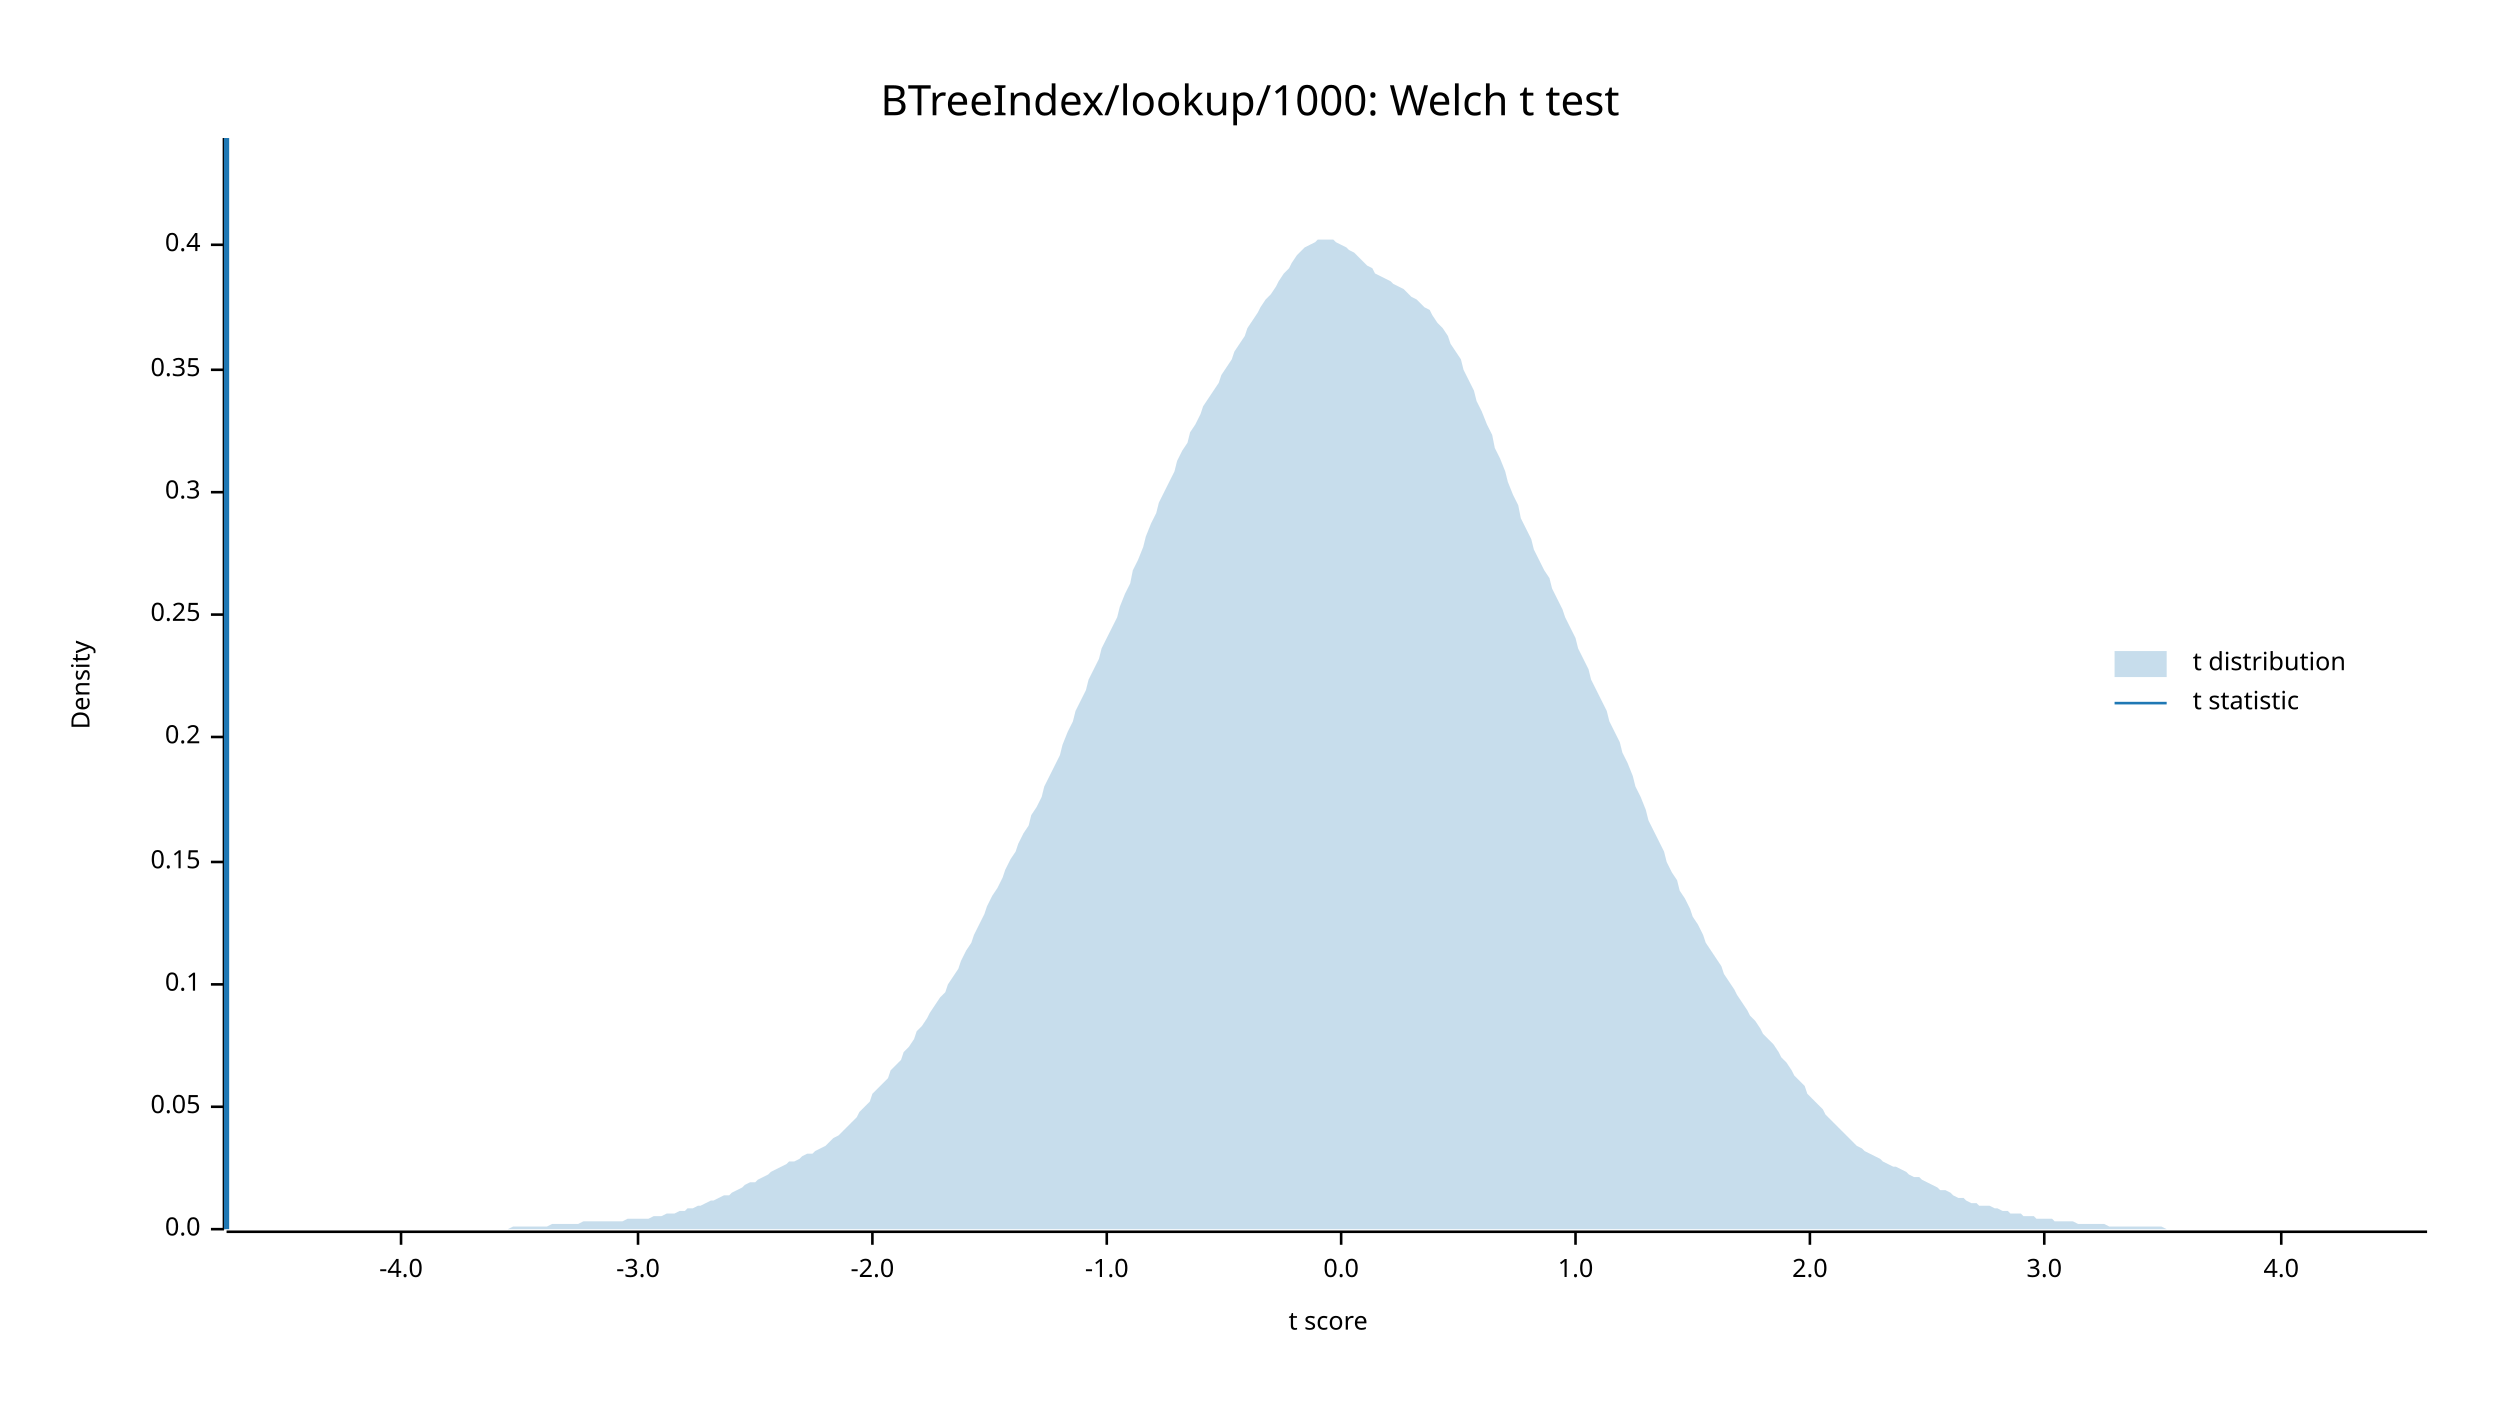
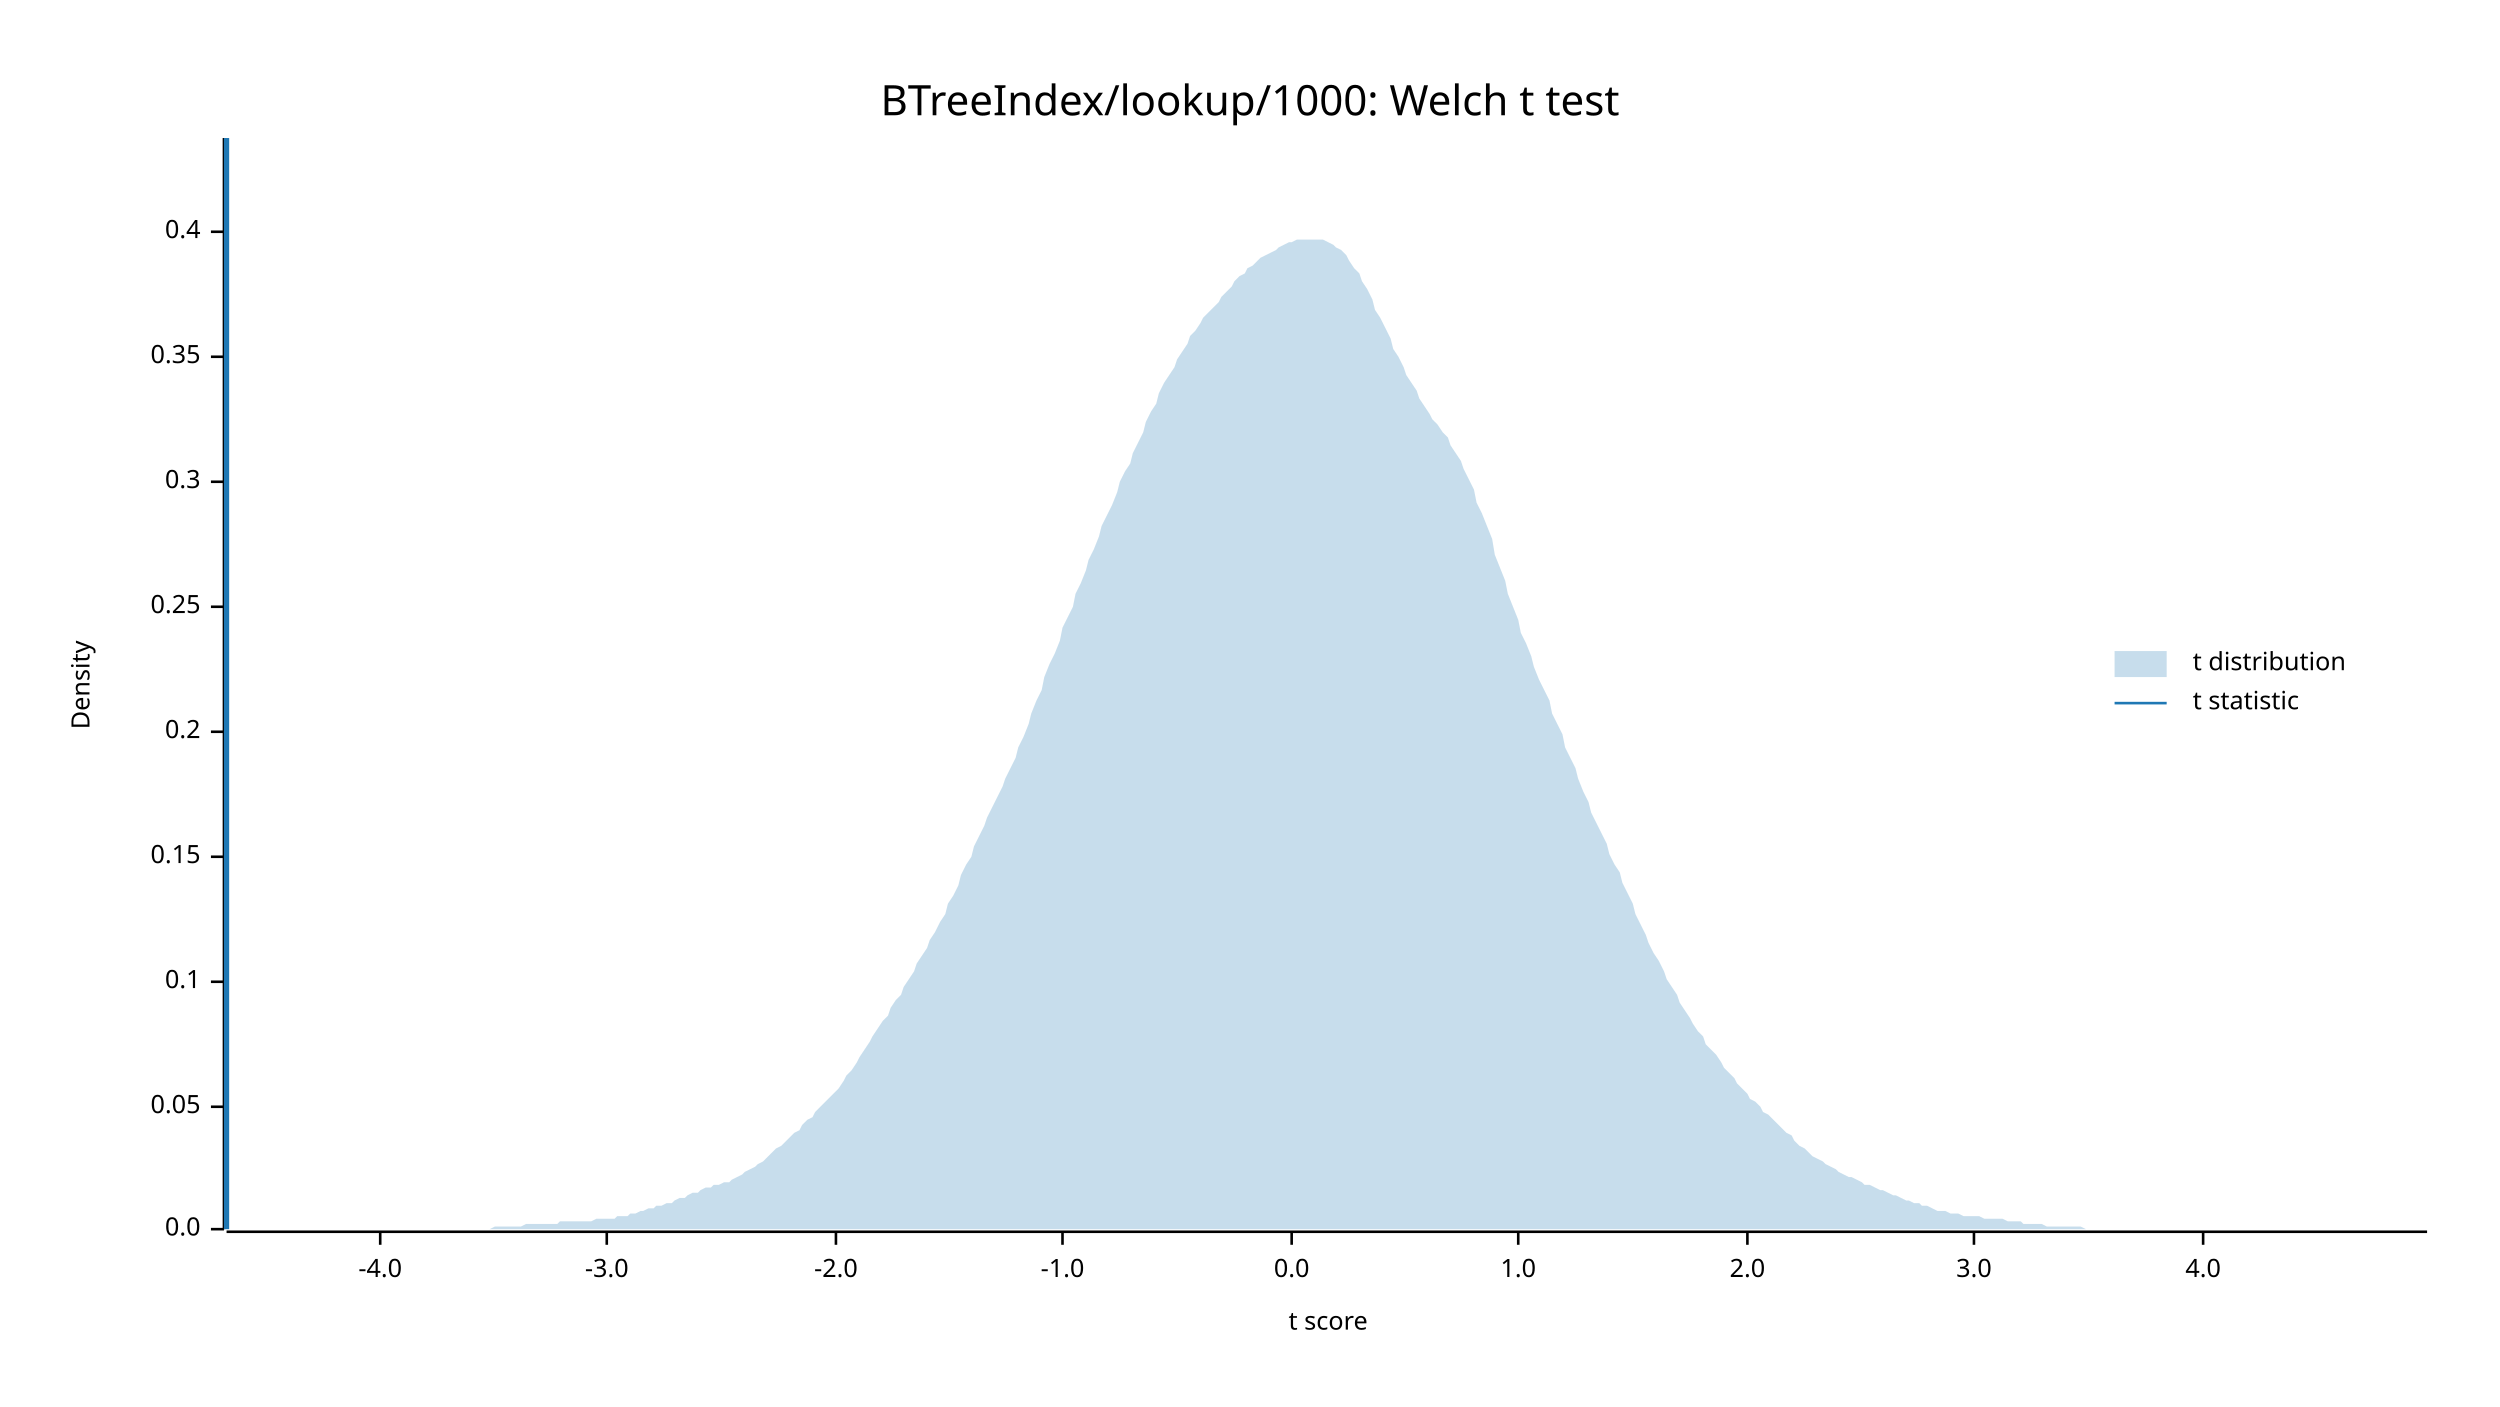
<svg xmlns="http://www.w3.org/2000/svg" width="960" height="540" viewBox="0 0 960 540">
  <text x="480" y="32" dy="0.76em" text-anchor="middle" font-family="sans-serif" font-size="16.129" opacity="1" fill="#000000">
BTreeIndex/lookup/1000: Welch t test
</text>
  <text x="27" y="263" dy="0.76em" text-anchor="middle" font-family="sans-serif" font-size="9.677" opacity="1" fill="#000000" transform="rotate(270, 27, 263)">
Density
</text>
  <text x="510" y="513" dy="-0.5ex" text-anchor="middle" font-family="sans-serif" font-size="9.677" opacity="1" fill="#000000">
t score
</text>
  <polyline fill="none" opacity="1" stroke="#000000" stroke-width="1" points="86,53 86,472 " />
  <text x="77" y="472" dy="0.5ex" text-anchor="end" font-family="sans-serif" font-size="9.677" opacity="1" fill="#000000">
0.0
</text>
  <polyline fill="none" opacity="1" stroke="#000000" stroke-width="1" points="81,472 86,472 " />
  <text x="77" y="425" dy="0.5ex" text-anchor="end" font-family="sans-serif" font-size="9.677" opacity="1" fill="#000000">
0.05
</text>
  <polyline fill="none" opacity="1" stroke="#000000" stroke-width="1" points="81,425 86,425 " />
-   <text x="77" y="378" dy="0.5ex" text-anchor="end" font-family="sans-serif" font-size="9.677" opacity="1" fill="#000000">
+   <text x="77" y="377" dy="0.5ex" text-anchor="end" font-family="sans-serif" font-size="9.677" opacity="1" fill="#000000">
0.1
</text>
-   <polyline fill="none" opacity="1" stroke="#000000" stroke-width="1" points="81,378 86,378 " />
-   <text x="77" y="331" dy="0.5ex" text-anchor="end" font-family="sans-serif" font-size="9.677" opacity="1" fill="#000000">
+   <polyline fill="none" opacity="1" stroke="#000000" stroke-width="1" points="81,377 86,377 " />
+   <text x="77" y="329" dy="0.5ex" text-anchor="end" font-family="sans-serif" font-size="9.677" opacity="1" fill="#000000">
0.15
</text>
-   <polyline fill="none" opacity="1" stroke="#000000" stroke-width="1" points="81,331 86,331 " />
-   <text x="77" y="283" dy="0.5ex" text-anchor="end" font-family="sans-serif" font-size="9.677" opacity="1" fill="#000000">
+   <polyline fill="none" opacity="1" stroke="#000000" stroke-width="1" points="81,329 86,329 " />
+   <text x="77" y="281" dy="0.5ex" text-anchor="end" font-family="sans-serif" font-size="9.677" opacity="1" fill="#000000">
0.2
</text>
-   <polyline fill="none" opacity="1" stroke="#000000" stroke-width="1" points="81,283 86,283 " />
-   <text x="77" y="236" dy="0.5ex" text-anchor="end" font-family="sans-serif" font-size="9.677" opacity="1" fill="#000000">
+   <polyline fill="none" opacity="1" stroke="#000000" stroke-width="1" points="81,281 86,281 " />
+   <text x="77" y="233" dy="0.5ex" text-anchor="end" font-family="sans-serif" font-size="9.677" opacity="1" fill="#000000">
0.25
</text>
-   <polyline fill="none" opacity="1" stroke="#000000" stroke-width="1" points="81,236 86,236 " />
-   <text x="77" y="189" dy="0.5ex" text-anchor="end" font-family="sans-serif" font-size="9.677" opacity="1" fill="#000000">
+   <polyline fill="none" opacity="1" stroke="#000000" stroke-width="1" points="81,233 86,233 " />
+   <text x="77" y="185" dy="0.5ex" text-anchor="end" font-family="sans-serif" font-size="9.677" opacity="1" fill="#000000">
0.3
</text>
-   <polyline fill="none" opacity="1" stroke="#000000" stroke-width="1" points="81,189 86,189 " />
-   <text x="77" y="142" dy="0.5ex" text-anchor="end" font-family="sans-serif" font-size="9.677" opacity="1" fill="#000000">
+   <polyline fill="none" opacity="1" stroke="#000000" stroke-width="1" points="81,185 86,185 " />
+   <text x="77" y="137" dy="0.5ex" text-anchor="end" font-family="sans-serif" font-size="9.677" opacity="1" fill="#000000">
0.35
</text>
-   <polyline fill="none" opacity="1" stroke="#000000" stroke-width="1" points="81,142 86,142 " />
-   <text x="77" y="94" dy="0.5ex" text-anchor="end" font-family="sans-serif" font-size="9.677" opacity="1" fill="#000000">
+   <polyline fill="none" opacity="1" stroke="#000000" stroke-width="1" points="81,137 86,137 " />
+   <text x="77" y="89" dy="0.5ex" text-anchor="end" font-family="sans-serif" font-size="9.677" opacity="1" fill="#000000">
0.4
</text>
-   <polyline fill="none" opacity="1" stroke="#000000" stroke-width="1" points="81,94 86,94 " />
+   <polyline fill="none" opacity="1" stroke="#000000" stroke-width="1" points="81,89 86,89 " />
  <polyline fill="none" opacity="1" stroke="#000000" stroke-width="1" points="87,473 932,473 " />
-   <text x="154" y="483" dy="0.76em" text-anchor="middle" font-family="sans-serif" font-size="9.677" opacity="1" fill="#000000">
+   <text x="146" y="483" dy="0.76em" text-anchor="middle" font-family="sans-serif" font-size="9.677" opacity="1" fill="#000000">
-4.0
</text>
-   <polyline fill="none" opacity="1" stroke="#000000" stroke-width="1" points="154,473 154,478 " />
-   <text x="245" y="483" dy="0.76em" text-anchor="middle" font-family="sans-serif" font-size="9.677" opacity="1" fill="#000000">
+   <polyline fill="none" opacity="1" stroke="#000000" stroke-width="1" points="146,473 146,478 " />
+   <text x="233" y="483" dy="0.76em" text-anchor="middle" font-family="sans-serif" font-size="9.677" opacity="1" fill="#000000">
-3.0
</text>
-   <polyline fill="none" opacity="1" stroke="#000000" stroke-width="1" points="245,473 245,478 " />
-   <text x="335" y="483" dy="0.76em" text-anchor="middle" font-family="sans-serif" font-size="9.677" opacity="1" fill="#000000">
+   <polyline fill="none" opacity="1" stroke="#000000" stroke-width="1" points="233,473 233,478 " />
+   <text x="321" y="483" dy="0.76em" text-anchor="middle" font-family="sans-serif" font-size="9.677" opacity="1" fill="#000000">
-2.0
</text>
-   <polyline fill="none" opacity="1" stroke="#000000" stroke-width="1" points="335,473 335,478 " />
-   <text x="425" y="483" dy="0.76em" text-anchor="middle" font-family="sans-serif" font-size="9.677" opacity="1" fill="#000000">
+   <polyline fill="none" opacity="1" stroke="#000000" stroke-width="1" points="321,473 321,478 " />
+   <text x="408" y="483" dy="0.76em" text-anchor="middle" font-family="sans-serif" font-size="9.677" opacity="1" fill="#000000">
-1.0
</text>
-   <polyline fill="none" opacity="1" stroke="#000000" stroke-width="1" points="425,473 425,478 " />
-   <text x="515" y="483" dy="0.76em" text-anchor="middle" font-family="sans-serif" font-size="9.677" opacity="1" fill="#000000">
+   <polyline fill="none" opacity="1" stroke="#000000" stroke-width="1" points="408,473 408,478 " />
+   <text x="496" y="483" dy="0.76em" text-anchor="middle" font-family="sans-serif" font-size="9.677" opacity="1" fill="#000000">
0.0
</text>
-   <polyline fill="none" opacity="1" stroke="#000000" stroke-width="1" points="515,473 515,478 " />
-   <text x="605" y="483" dy="0.76em" text-anchor="middle" font-family="sans-serif" font-size="9.677" opacity="1" fill="#000000">
+   <polyline fill="none" opacity="1" stroke="#000000" stroke-width="1" points="496,473 496,478 " />
+   <text x="583" y="483" dy="0.76em" text-anchor="middle" font-family="sans-serif" font-size="9.677" opacity="1" fill="#000000">
1.0
</text>
-   <polyline fill="none" opacity="1" stroke="#000000" stroke-width="1" points="605,473 605,478 " />
-   <text x="695" y="483" dy="0.76em" text-anchor="middle" font-family="sans-serif" font-size="9.677" opacity="1" fill="#000000">
+   <polyline fill="none" opacity="1" stroke="#000000" stroke-width="1" points="583,473 583,478 " />
+   <text x="671" y="483" dy="0.76em" text-anchor="middle" font-family="sans-serif" font-size="9.677" opacity="1" fill="#000000">
2.0
</text>
-   <polyline fill="none" opacity="1" stroke="#000000" stroke-width="1" points="695,473 695,478 " />
-   <text x="785" y="483" dy="0.76em" text-anchor="middle" font-family="sans-serif" font-size="9.677" opacity="1" fill="#000000">
+   <polyline fill="none" opacity="1" stroke="#000000" stroke-width="1" points="671,473 671,478 " />
+   <text x="758" y="483" dy="0.76em" text-anchor="middle" font-family="sans-serif" font-size="9.677" opacity="1" fill="#000000">
3.0
</text>
-   <polyline fill="none" opacity="1" stroke="#000000" stroke-width="1" points="785,473 785,478 " />
-   <text x="876" y="483" dy="0.76em" text-anchor="middle" font-family="sans-serif" font-size="9.677" opacity="1" fill="#000000">
+   <polyline fill="none" opacity="1" stroke="#000000" stroke-width="1" points="758,473 758,478 " />
+   <text x="846" y="483" dy="0.76em" text-anchor="middle" font-family="sans-serif" font-size="9.677" opacity="1" fill="#000000">
4.0
</text>
-   <polyline fill="none" opacity="1" stroke="#000000" stroke-width="1" points="876,473 876,478 " />
-   <polygon opacity="0.25" fill="#1F78B4" points="87,472 88,472 90,472 92,472 93,472 95,472 97,472 98,472 100,472 102,472 103,472 105,472 107,472 109,472 110,472 112,472 114,472 115,472 117,472 119,472 120,472 122,472 124,472 125,472 127,472 129,472 131,472 132,472 134,472 136,472 137,472 139,472 141,472 142,472 144,472 146,472 147,472 149,472 151,472 153,472 154,472 156,472 158,472 159,472 161,472 163,472 164,472 166,472 168,472 169,472 171,472 173,472 175,472 176,472 178,472 180,472 181,472 183,472 185,472 186,472 188,472 190,472 191,472 193,472 195,472 197,471 198,471 200,471 202,471 203,471 205,471 207,471 208,471 210,471 212,470 214,470 215,470 217,470 219,470 220,470 222,470 224,469 225,469 227,469 229,469 230,469 232,469 234,469 236,469 237,469 239,469 241,468 242,468 244,468 246,468 247,468 249,468 251,467 252,467 254,467 256,466 258,466 259,466 261,465 263,465 264,464 266,464 268,463 269,463 271,462 273,461 274,461 276,460 278,459 280,459 281,458 283,457 285,456 286,455 288,454 290,454 291,453 293,452 295,451 296,450 298,449 300,448 302,447 303,446 305,446 307,445 308,444 310,443 312,443 313,442 315,441 317,440 318,439 320,437 322,436 324,434 325,433 327,431 329,429 330,427 332,425 334,423 335,420 337,418 339,416 341,414 342,411 344,409 346,407 347,404 349,402 351,399 352,396 354,394 356,391 357,389 359,386 361,383 363,381 364,378 366,375 368,372 369,369 371,365 373,362 374,359 376,355 378,351 379,348 381,344 383,341 385,337 386,334 388,330 390,327 391,324 393,320 395,317 396,313 398,310 400,306 401,302 403,298 405,294 407,290 408,286 410,281 412,277 413,273 415,269 417,265 418,261 420,257 422,253 423,249 425,245 427,241 429,237 430,233 432,228 434,224 435,219 437,215 439,210 440,206 442,201 444,197 445,193 447,189 449,185 451,181 452,177 454,173 456,170 457,166 459,163 461,159 462,156 464,153 466,150 468,147 469,144 471,141 473,138 474,135 476,132 478,129 479,126 481,123 483,120 484,118 486,115 488,113 490,110 491,108 493,105 495,103 496,101 498,98 500,96 501,95 503,94 505,93 506,92 508,92 510,92 512,92 513,93 515,94 517,95 518,96 520,97 522,99 523,100 525,102 527,103 528,105 530,106 532,107 534,108 535,109 537,110 539,111 540,112 542,114 544,115 545,116 547,118 549,119 550,121 552,124 554,126 556,129 557,132 559,135 561,138 562,142 564,146 566,150 567,154 569,158 571,163 573,167 574,172 576,176 578,181 579,185 581,190 583,194 584,199 586,203 588,207 589,211 591,215 593,219 595,222 596,226 598,230 600,234 601,237 603,241 605,245 606,249 608,253 610,257 611,261 613,265 615,269 617,273 618,277 620,281 622,285 623,289 625,293 627,298 628,302 630,306 632,311 633,315 635,319 637,323 639,327 640,331 642,335 644,338 645,342 647,345 649,349 650,352 652,355 654,359 655,362 657,365 659,368 661,371 662,374 664,377 666,380 667,382 669,385 671,388 672,390 674,392 676,395 677,397 679,399 681,401 683,404 684,406 686,408 688,411 689,413 691,415 693,417 694,420 696,422 698,424 700,426 701,428 703,430 705,432 706,433 708,435 710,437 711,438 713,440 715,441 716,442 718,443 720,444 722,445 723,446 725,447 727,448 728,448 730,449 732,450 733,451 735,452 737,452 738,453 740,454 742,455 744,456 745,457 747,457 749,458 750,459 752,460 754,460 755,461 757,462 759,462 760,463 762,463 764,463 766,464 767,464 769,465 771,465 772,466 774,466 776,466 777,467 779,467 781,467 782,468 784,468 786,468 788,468 789,469 791,469 793,469 794,469 796,469 798,470 799,470 801,470 803,470 804,470 806,470 808,470 810,471 811,471 813,471 815,471 816,471 818,471 820,471 821,471 823,471 825,471 827,471 828,471 830,471 832,472 833,472 835,472 837,472 838,472 840,472 842,472 843,472 845,472 847,472 849,472 850,472 852,472 854,472 855,472 857,472 859,472 860,472 862,472 864,472 865,472 867,472 869,472 871,472 872,472 874,472 876,472 877,472 879,472 881,472 882,472 884,472 886,472 887,472 889,472 891,472 893,472 894,472 896,472 898,472 899,472 901,472 903,472 904,472 906,472 908,472 909,472 911,472 913,472 915,472 916,472 918,472 920,472 921,472 923,472 925,472 926,472 928,472 930,472 932,472 932,472 87,472 " />
+   <polyline fill="none" opacity="1" stroke="#000000" stroke-width="1" points="846,473 846,478 " />
+   <polygon opacity="0.25" fill="#1F78B4" points="87,472 88,472 90,472 92,472 93,472 95,472 97,472 98,472 100,472 102,472 103,472 105,472 107,472 109,472 110,472 112,472 114,472 115,472 117,472 119,472 120,472 122,472 124,472 125,472 127,472 129,472 131,472 132,472 134,472 136,472 137,472 139,472 141,472 142,472 144,472 146,472 147,472 149,472 151,472 153,472 154,472 156,472 158,472 159,472 161,472 163,472 164,472 166,472 168,472 169,472 171,472 173,472 175,472 176,472 178,472 180,472 181,472 183,472 185,472 186,472 188,472 190,471 191,471 193,471 195,471 197,471 198,471 200,471 202,470 203,470 205,470 207,470 208,470 210,470 212,470 214,470 215,469 217,469 219,469 220,469 222,469 224,469 225,469 227,469 229,468 230,468 232,468 234,468 236,468 237,467 239,467 241,467 242,466 244,466 246,465 247,465 249,464 251,464 252,463 254,463 256,462 258,462 259,461 261,460 263,460 264,459 266,458 268,458 269,457 271,456 273,456 274,455 276,455 278,454 280,454 281,453 283,452 285,451 286,450 288,449 290,448 291,447 293,446 295,444 296,443 298,441 300,440 302,438 303,437 305,435 307,434 308,432 310,430 312,429 313,427 315,425 317,423 318,422 320,420 322,418 324,415 325,413 327,411 329,408 330,406 332,403 334,400 335,398 337,395 339,392 341,390 342,387 344,384 346,382 347,379 349,376 351,373 352,370 354,367 356,364 357,361 359,358 361,354 363,351 364,347 366,344 368,340 369,336 371,332 373,329 374,325 376,321 378,317 379,314 381,310 383,306 385,302 386,299 388,295 390,291 391,287 393,283 395,278 396,274 398,269 400,265 401,260 403,255 405,251 407,246 408,241 410,237 412,233 413,228 415,224 417,219 418,215 420,211 422,206 423,202 425,198 427,194 429,189 430,185 432,181 434,178 435,174 437,170 439,166 440,162 442,158 444,155 445,151 447,147 449,144 451,141 452,138 454,135 456,132 457,129 459,127 461,124 462,122 464,120 466,118 468,116 469,114 471,112 473,110 474,108 476,106 478,105 479,103 481,102 483,100 484,99 486,98 488,97 490,96 491,95 493,94 495,93 496,93 498,92 500,92 501,92 503,92 505,92 506,92 508,92 510,93 512,94 513,95 515,96 517,98 518,100 520,103 522,105 523,108 525,111 527,115 528,119 530,122 532,126 534,130 535,134 537,137 539,141 540,144 542,147 544,150 545,153 547,156 549,159 550,161 552,163 554,166 556,168 557,171 559,174 561,177 562,180 564,184 566,188 567,193 569,197 571,202 573,207 574,213 576,218 578,223 579,228 581,233 583,238 584,243 586,247 588,252 589,256 591,261 593,265 595,269 596,274 598,278 600,282 601,287 603,291 605,295 606,299 608,304 610,308 611,312 613,316 615,320 617,324 618,328 620,332 622,335 623,339 625,343 627,347 628,351 630,355 632,359 633,362 635,366 637,369 639,373 640,376 642,379 644,382 645,385 647,388 649,391 650,393 652,396 654,398 655,401 657,403 659,405 661,408 662,410 664,412 666,414 667,416 669,418 671,420 672,422 674,423 676,425 677,427 679,428 681,430 683,432 684,433 686,435 688,436 689,438 691,440 693,441 694,442 696,444 698,445 700,446 701,447 703,448 705,449 706,450 708,451 710,452 711,452 713,453 715,454 716,455 718,455 720,456 722,457 723,457 725,458 727,459 728,459 730,460 732,461 733,461 735,462 737,462 738,463 740,463 742,464 744,465 745,465 747,465 749,466 750,466 752,466 754,467 755,467 757,467 759,467 760,467 762,468 764,468 766,468 767,468 769,468 771,469 772,469 774,469 776,469 777,470 779,470 781,470 782,470 784,470 786,471 788,471 789,471 791,471 793,471 794,471 796,471 798,471 799,471 801,472 803,472 804,472 806,472 808,472 810,472 811,472 813,472 815,472 816,472 818,472 820,472 821,472 823,472 825,472 827,472 828,472 830,472 832,472 833,472 835,472 837,472 838,472 840,472 842,472 843,472 845,472 847,472 849,472 850,472 852,472 854,472 855,472 857,472 859,472 860,472 862,472 864,472 865,472 867,472 869,472 871,472 872,472 874,472 876,472 877,472 879,472 881,472 882,472 884,472 886,472 887,472 889,472 891,472 893,472 894,472 896,472 898,472 899,472 901,472 903,472 904,472 906,472 908,472 909,472 911,472 913,472 915,472 916,472 918,472 920,472 921,472 923,472 925,472 926,472 928,472 930,472 932,472 932,472 87,472 " />
  <polyline fill="none" opacity="1" stroke="#1F78B4" stroke-width="2" points="87,472 87,53 " />
  <text x="842" y="250" dy="0.76em" text-anchor="start" font-family="sans-serif" font-size="9.677" opacity="1" fill="#000000">
t distribution
</text>
  <text x="842" y="265" dy="0.76em" text-anchor="start" font-family="sans-serif" font-size="9.677" opacity="1" fill="#000000">
t statistic
</text>
  <rect x="812" y="250" width="20" height="10" opacity="0.25" fill="#1F78B4" stroke="none" />
  <polyline fill="none" opacity="1" stroke="#1F78B4" stroke-width="1" points="812,270 832,270 " />
</svg>
